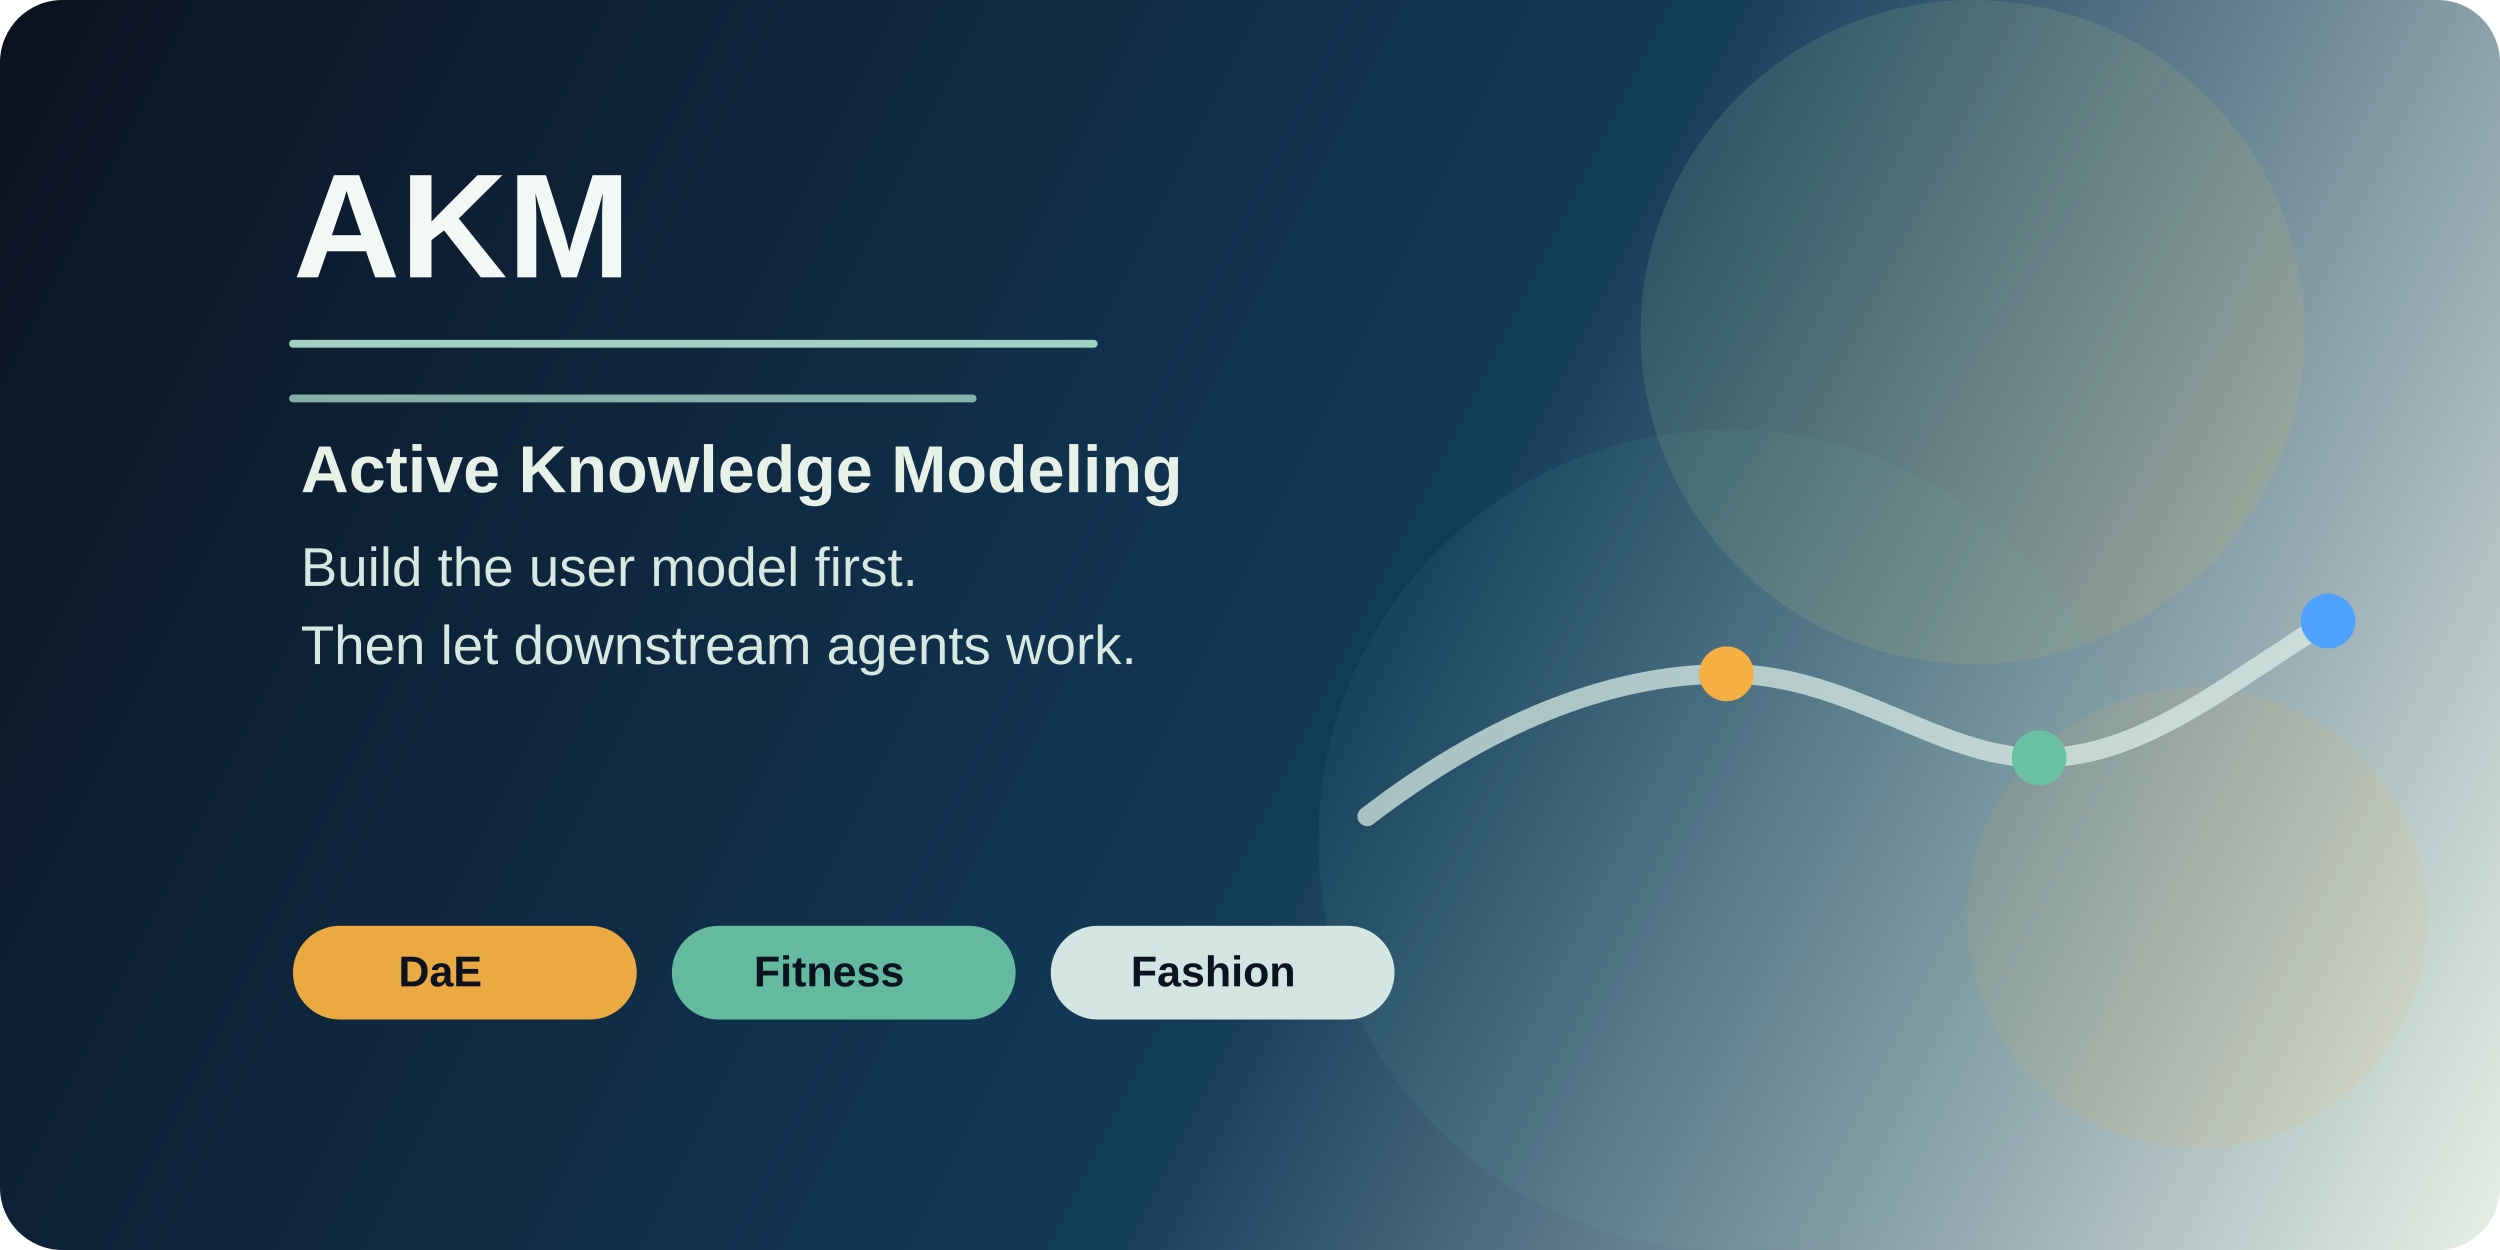
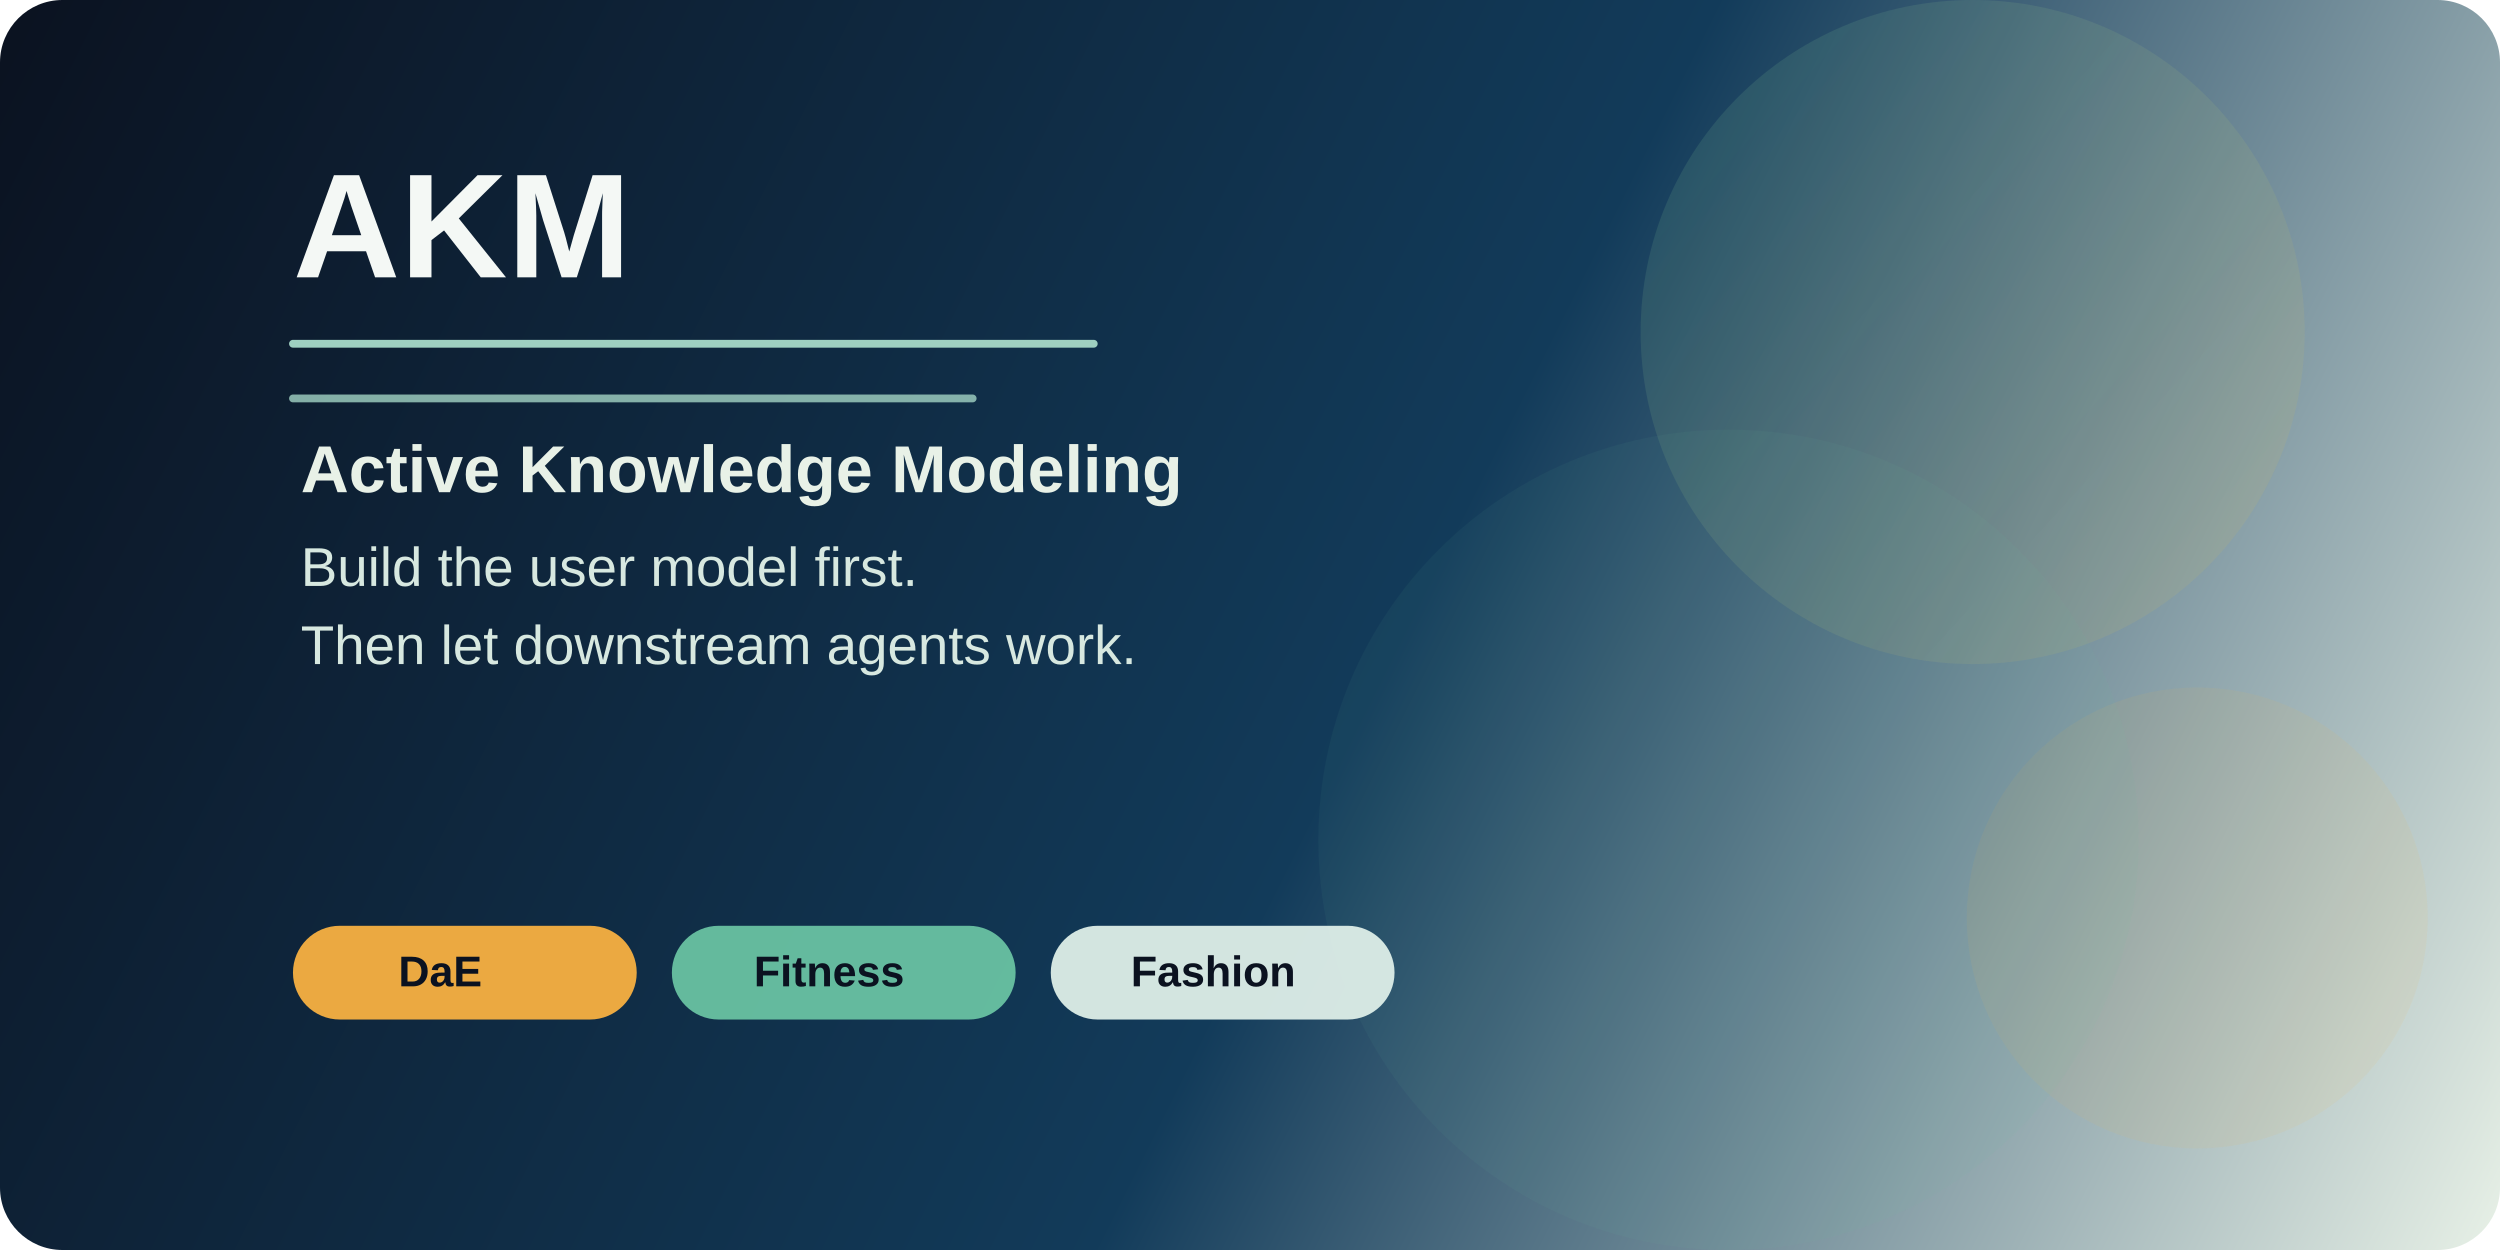
<svg xmlns="http://www.w3.org/2000/svg" width="1280" height="640" viewBox="0 0 1280 640" fill="none">
  <defs>
    <linearGradient id="bg" x1="0" y1="0" x2="1280" y2="640" gradientUnits="userSpaceOnUse">
      <stop stop-color="#0B1220" />
      <stop offset="0.55" stop-color="#123B5A" />
      <stop offset="1" stop-color="#E8F1E7" />
    </linearGradient>
-     <linearGradient id="orb" x1="620" y1="180" x2="1160" y2="560" gradientUnits="userSpaceOnUse">
-       <stop stop-color="#68C1A2" stop-opacity="0.9" />
-       <stop offset="1" stop-color="#F6B042" stop-opacity="0.8" />
+     <linearGradient id="orb" x1="700" y1="120" x2="1180" y2="560" gradientUnits="userSpaceOnUse">
+       <stop stop-color="#68C1A2" stop-opacity="0.85" />
+       <stop offset="1" stop-color="#F6B042" stop-opacity="0.75" />
    </linearGradient>
  </defs>
  <rect width="1280" height="640" rx="32" fill="url(#bg)" />
-   <circle cx="1010" cy="170" r="170" fill="url(#orb)" fill-opacity="0.2" />
-   <circle cx="1125" cy="470" r="118" fill="#F6B042" fill-opacity="0.1" />
-   <circle cx="885" cy="430" r="210" fill="#68C1A2" fill-opacity="0.08" />
-   <path d="M700 418C760 372 822 345 884 345C947 345 992 388 1044 388C1097 388 1140 350 1192 318" stroke="#DDEEE7" stroke-width="10" stroke-linecap="round" stroke-opacity="0.72" />
-   <circle cx="884" cy="345" r="14" fill="#F6B042" />
-   <circle cx="1044" cy="388" r="14" fill="#68C1A2" />
-   <circle cx="1192" cy="318" r="14" fill="#4EA1FF" />
+   <circle cx="1010" cy="170" r="170" fill="url(#orb)" fill-opacity="0.18" />
+   <circle cx="1125" cy="470" r="118" fill="#F6B042" fill-opacity="0.08" />
+   <circle cx="885" cy="430" r="210" fill="#68C1A2" fill-opacity="0.06" />
  <path d="M150 176H560" stroke="#9FD0C1" stroke-width="4" stroke-linecap="round" />
  <path d="M150 204H498" stroke="#9FD0C1" stroke-width="4" stroke-linecap="round" opacity="0.82" />
  <text x="150" y="142" fill="#F4F8F5" font-family="Segoe UI, Arial, sans-serif" font-size="76" font-weight="700">AKM</text>
  <text x="154" y="252" fill="#E8F1E7" font-family="Segoe UI, Arial, sans-serif" font-size="34" font-weight="600">Active Knowledge Modeling</text>
  <text x="154" y="300" fill="#D7E8E0" font-family="Segoe UI, Arial, sans-serif" font-size="28">Build the user model first.</text>
  <text x="154" y="340" fill="#D7E8E0" font-family="Segoe UI, Arial, sans-serif" font-size="28">Then let downstream agents work.</text>
  <rect x="150" y="474" width="176" height="48" rx="24" fill="#F6B042" fill-opacity="0.95" />
  <text x="204" y="505" fill="#0B1220" font-family="Segoe UI, Arial, sans-serif" font-size="22" font-weight="700">DaE</text>
  <rect x="344" y="474" width="176" height="48" rx="24" fill="#68C1A2" fill-opacity="0.95" />
  <text x="386" y="505" fill="#0B1220" font-family="Segoe UI, Arial, sans-serif" font-size="22" font-weight="700">Fitness</text>
  <rect x="538" y="474" width="176" height="48" rx="24" fill="#DDEEE7" fill-opacity="0.95" />
  <text x="579" y="505" fill="#0B1220" font-family="Segoe UI, Arial, sans-serif" font-size="22" font-weight="700">Fashion</text>
</svg>
